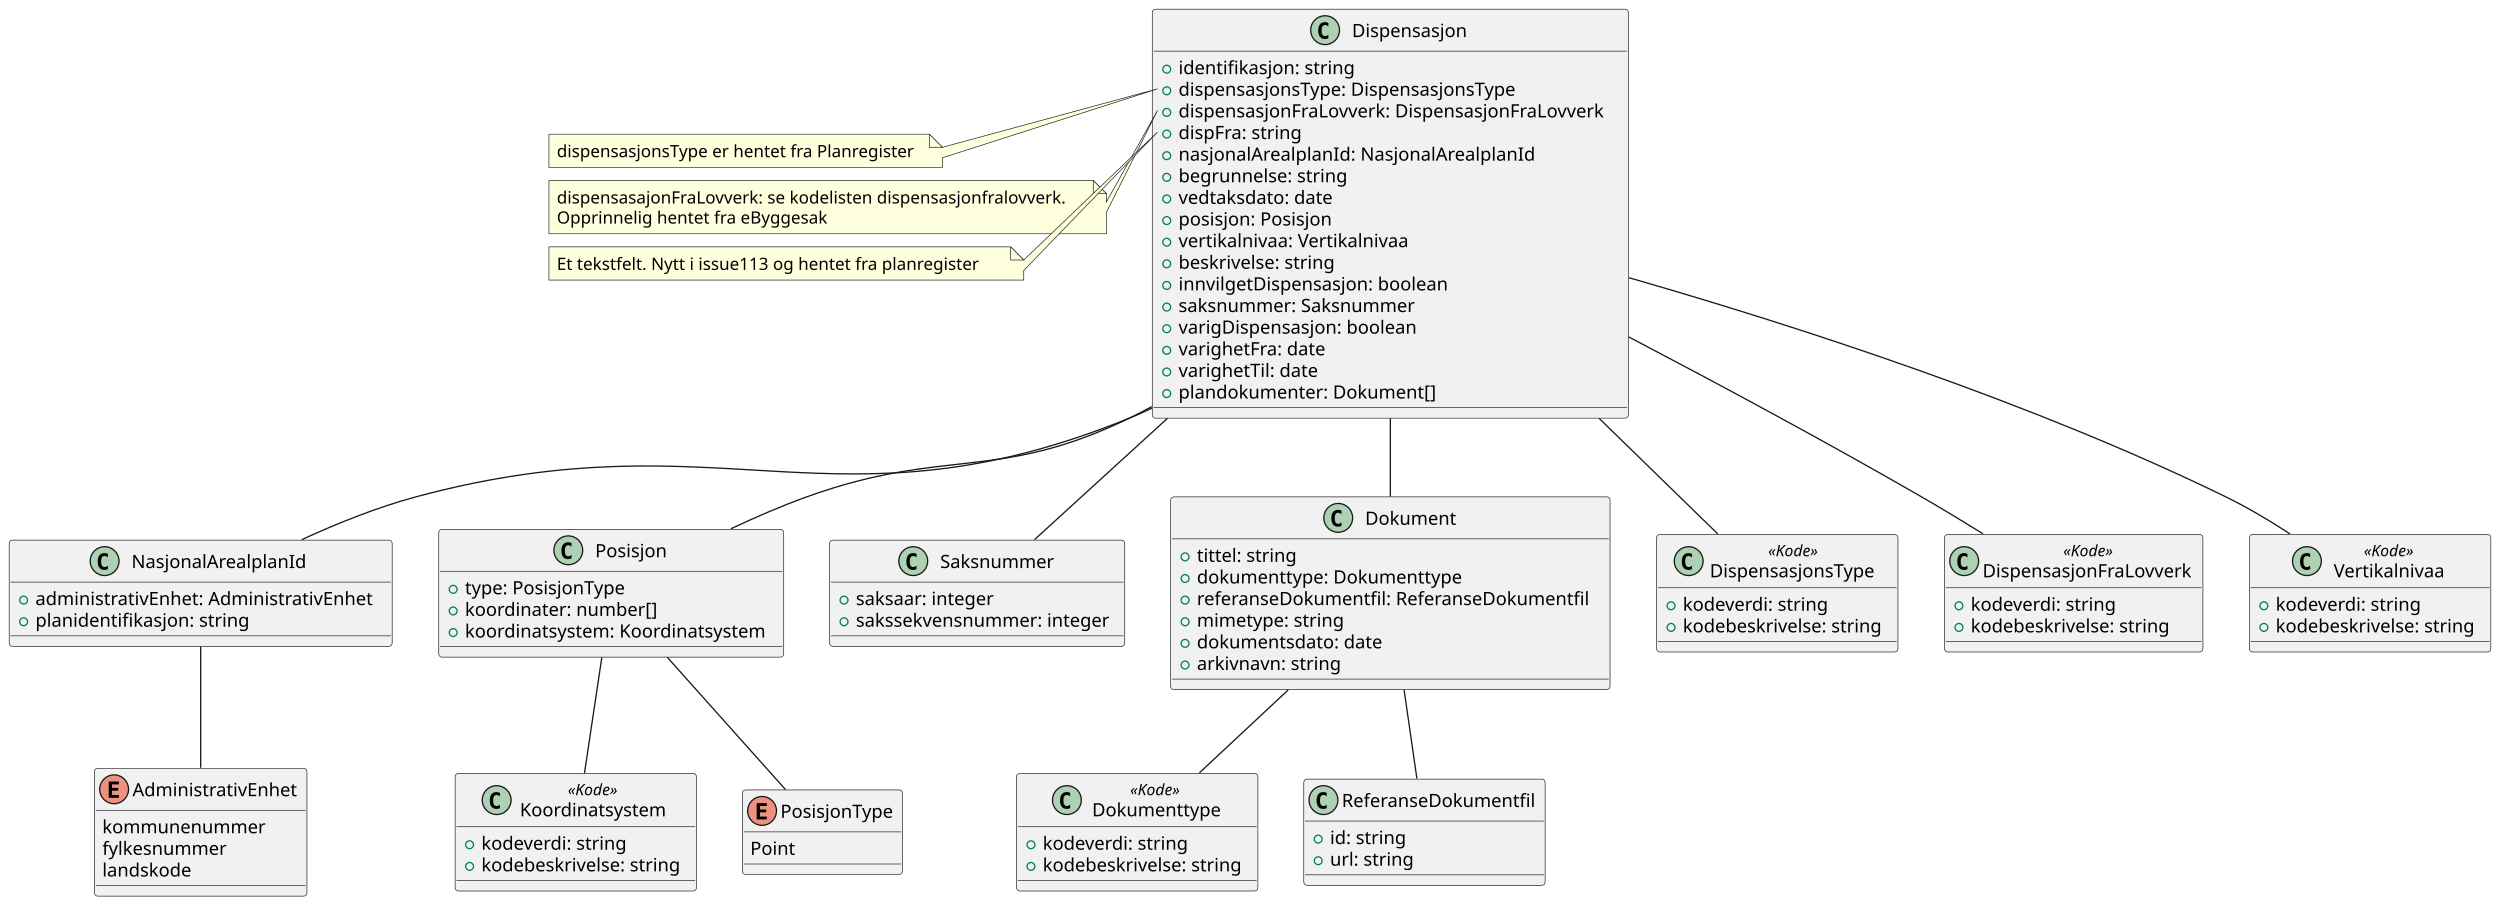
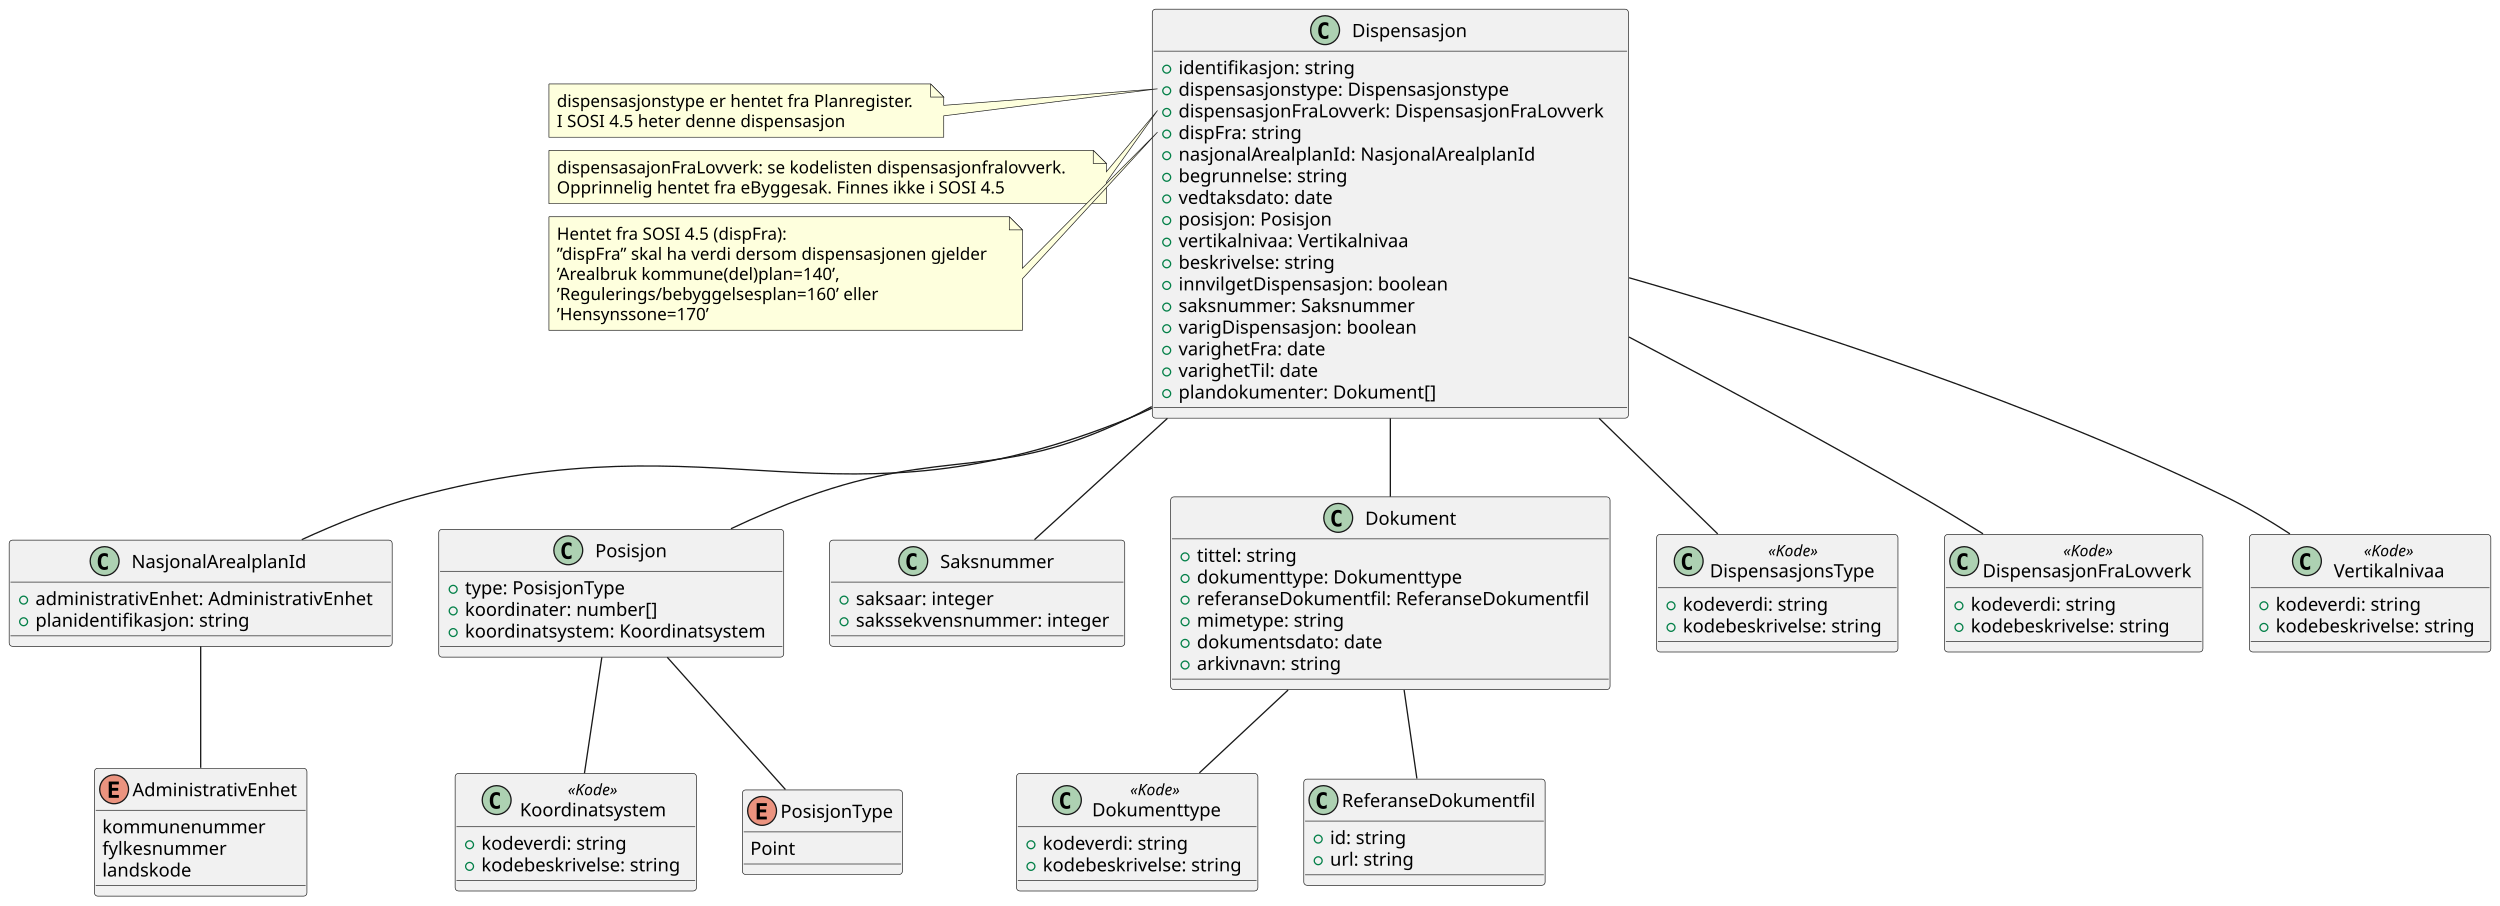
<svg xmlns="http://www.w3.org/2000/svg" contentStyleType="text/css" height="690px" preserveAspectRatio="none" style="width:1906px;height:690px;background:#FFFFFF;" version="1.1" viewBox="0 0 1906 690" width="1906px" zoomAndPan="magnify">
  <defs />
  <g>
    <g id="elem_NasjonalArealplanId">
      <rect codeLine="1" fill="#F1F1F1" height="80.977" id="NasjonalArealplanId" rx="2.5" ry="2.5" style="stroke:#181818;stroke-width:0.5;" width="292" x="7" y="411.79" />
      <ellipse cx="79.75" cy="427.79" fill="#ADD1B2" rx="11" ry="11" style="stroke:#181818;stroke-width:1.0;" />
      <path d="M82.223,433.933 Q81.642,434.232 81.003,434.381 Q80.364,434.531 79.658,434.531 Q77.151,434.531 75.832,432.879 Q74.512,431.227 74.512,428.106 Q74.512,424.976 75.832,423.325 Q77.151,421.673 79.658,421.673 Q80.364,421.673 81.011,421.822 Q81.659,421.972 82.223,422.271 L82.223,424.993 Q81.592,424.412 80.999,424.142 Q80.405,423.873 79.774,423.873 Q78.43,423.873 77.745,424.939 Q77.06,426.006 77.06,428.106 Q77.06,430.198 77.745,431.264 Q78.43,432.331 79.774,432.331 Q80.405,432.331 80.999,432.061 Q81.592,431.791 82.223,431.21 Z " fill="#000000" />
      <text fill="#000000" font-family="sans-serif" font-size="14" lengthAdjust="spacing" textLength="138" x="100.25" y="433.081">NasjonalArealplanId</text>
      <line style="stroke:#181818;stroke-width:0.5;" x1="8" x2="298" y1="443.79" y2="443.79" />
      <ellipse cx="18" cy="457.534" fill="none" rx="3" ry="3" style="stroke:#038048;stroke-width:1.0;" />
      <text fill="#000000" font-family="sans-serif" font-size="14" lengthAdjust="spacing" textLength="266" x="27" y="461.325">administrativEnhet: AdministrativEnhet</text>
      <ellipse cx="18" cy="474.022" fill="none" rx="3" ry="3" style="stroke:#038048;stroke-width:1.0;" />
      <text fill="#000000" font-family="sans-serif" font-size="14" lengthAdjust="spacing" textLength="171" x="27" y="477.813">planidentifikasjon: string</text>
      <line style="stroke:#181818;stroke-width:0.5;" x1="8" x2="298" y1="484.767" y2="484.767" />
    </g>
    <g id="elem_AdministrativEnhet">
      <rect codeLine="8" fill="#F1F1F1" height="97.465" id="AdministrativEnhet" rx="2.5" ry="2.5" style="stroke:#181818;stroke-width:0.5;" width="162" x="72" y="585.75" />
      <ellipse cx="87" cy="601.75" fill="#EB937F" rx="11" ry="11" style="stroke:#181818;stroke-width:1.0;" />
      <path d="M90.614,608.25 L82.894,608.25 L82.894,595.857 L90.614,595.857 L90.614,598.015 L85.343,598.015 L85.343,600.688 L90.116,600.688 L90.116,602.846 L85.343,602.846 L85.343,606.092 L90.614,606.092 Z " fill="#000000" />
      <text fill="#000000" font-family="sans-serif" font-size="14" lengthAdjust="spacing" textLength="130" x="101" y="607.041">AdministrativEnhet</text>
      <line style="stroke:#181818;stroke-width:0.5;" x1="73" x2="233" y1="617.75" y2="617.75" />
      <text fill="#000000" font-family="sans-serif" font-size="14" lengthAdjust="spacing" textLength="127" x="78" y="635.285">kommunenummer</text>
      <text fill="#000000" font-family="sans-serif" font-size="14" lengthAdjust="spacing" textLength="97" x="78" y="651.773">fylkesnummer</text>
      <text fill="#000000" font-family="sans-serif" font-size="14" lengthAdjust="spacing" textLength="71" x="78" y="668.262">landskode</text>
      <line style="stroke:#181818;stroke-width:0.5;" x1="73" x2="233" y1="675.215" y2="675.215" />
    </g>
    <g id="elem_Posisjon">
      <rect codeLine="1" fill="#F1F1F1" height="97.465" id="Posisjon" rx="2.5" ry="2.5" style="stroke:#181818;stroke-width:0.5;" width="263" x="334.5" y="403.55" />
      <ellipse cx="433.25" cy="419.55" fill="#ADD1B2" rx="11" ry="11" style="stroke:#181818;stroke-width:1.0;" />
      <path d="M435.723,425.693 Q435.142,425.992 434.503,426.141 Q433.864,426.291 433.158,426.291 Q430.651,426.291 429.332,424.639 Q428.012,422.987 428.012,419.866 Q428.012,416.736 429.332,415.085 Q430.651,413.433 433.158,413.433 Q433.864,413.433 434.511,413.582 Q435.159,413.732 435.723,414.031 L435.723,416.753 Q435.092,416.172 434.499,415.902 Q433.905,415.632 433.274,415.632 Q431.93,415.632 431.245,416.699 Q430.56,417.766 430.56,419.866 Q430.56,421.958 431.245,423.024 Q431.93,424.091 433.274,424.091 Q433.905,424.091 434.499,423.821 Q435.092,423.551 435.723,422.97 Z " fill="#000000" />
      <text fill="#000000" font-family="sans-serif" font-size="14" lengthAdjust="spacing" textLength="57" x="453.75" y="424.841">Posisjon</text>
      <line style="stroke:#181818;stroke-width:0.5;" x1="335.5" x2="596.5" y1="435.55" y2="435.55" />
      <ellipse cx="345.5" cy="449.294" fill="none" rx="3" ry="3" style="stroke:#038048;stroke-width:1.0;" />
      <text fill="#000000" font-family="sans-serif" font-size="14" lengthAdjust="spacing" textLength="127" x="354.5" y="453.085">type: PosisjonType</text>
      <ellipse cx="345.5" cy="465.782" fill="none" rx="3" ry="3" style="stroke:#038048;stroke-width:1.0;" />
      <text fill="#000000" font-family="sans-serif" font-size="14" lengthAdjust="spacing" textLength="153" x="354.5" y="469.573">koordinater: number[]</text>
      <ellipse cx="345.5" cy="482.271" fill="none" rx="3" ry="3" style="stroke:#038048;stroke-width:1.0;" />
      <text fill="#000000" font-family="sans-serif" font-size="14" lengthAdjust="spacing" textLength="237" x="354.5" y="486.062">koordinatsystem: Koordinatsystem</text>
      <line style="stroke:#181818;stroke-width:0.5;" x1="335.5" x2="596.5" y1="493.015" y2="493.015" />
    </g>
    <g id="elem_Koordinatsystem">
      <rect codeLine="10" fill="#F1F1F1" height="89.598" id="Koordinatsystem" rx="2.5" ry="2.5" style="stroke:#181818;stroke-width:0.5;" width="184" x="347" y="589.68" />
      <ellipse cx="378.65" cy="609.99" fill="#ADD1B2" rx="11" ry="11" style="stroke:#181818;stroke-width:1.0;" />
      <path d="M381.123,616.134 Q380.542,616.432 379.903,616.582 Q379.264,616.731 378.558,616.731 Q376.051,616.731 374.731,615.079 Q373.412,613.428 373.412,610.307 Q373.412,607.177 374.731,605.525 Q376.051,603.873 378.558,603.873 Q379.264,603.873 379.911,604.023 Q380.559,604.172 381.123,604.471 L381.123,607.194 Q380.492,606.613 379.899,606.343 Q379.305,606.073 378.674,606.073 Q377.33,606.073 376.645,607.14 Q375.96,608.206 375.96,610.307 Q375.96,612.398 376.645,613.465 Q377.33,614.532 378.674,614.532 Q379.305,614.532 379.899,614.262 Q380.492,613.992 381.123,613.411 Z " fill="#000000" />
      <text fill="#000000" font-family="sans-serif" font-size="12" font-style="italic" lengthAdjust="spacing" textLength="42" x="432.85" y="606.282">«Kode»</text>
      <text fill="#000000" font-family="sans-serif" font-size="14" lengthAdjust="spacing" textLength="115" x="396.35" y="622.348">Koordinatsystem</text>
      <line style="stroke:#181818;stroke-width:0.5;" x1="348" x2="530" y1="630.301" y2="630.301" />
      <ellipse cx="358" cy="644.045" fill="none" rx="3" ry="3" style="stroke:#038048;stroke-width:1.0;" />
      <text fill="#000000" font-family="sans-serif" font-size="14" lengthAdjust="spacing" textLength="116" x="367" y="647.836">kodeverdi: string</text>
      <ellipse cx="358" cy="660.534" fill="none" rx="3" ry="3" style="stroke:#038048;stroke-width:1.0;" />
      <text fill="#000000" font-family="sans-serif" font-size="14" lengthAdjust="spacing" textLength="158" x="367" y="664.324">kodebeskrivelse: string</text>
      <line style="stroke:#181818;stroke-width:0.5;" x1="348" x2="530" y1="671.278" y2="671.278" />
    </g>
    <g id="elem_PosisjonType">
      <rect codeLine="15" fill="#F1F1F1" height="64.488" id="PosisjonType" rx="2.5" ry="2.5" style="stroke:#181818;stroke-width:0.5;" width="122" x="566" y="602.23" />
      <ellipse cx="581" cy="618.23" fill="#EB937F" rx="11" ry="11" style="stroke:#181818;stroke-width:1.0;" />
      <path d="M584.614,624.73 L576.894,624.73 L576.894,612.337 L584.614,612.337 L584.614,614.495 L579.343,614.495 L579.343,617.168 L584.116,617.168 L584.116,619.326 L579.343,619.326 L579.343,622.572 L584.614,622.572 Z " fill="#000000" />
      <text fill="#000000" font-family="sans-serif" font-size="14" lengthAdjust="spacing" textLength="90" x="595" y="623.521">PosisjonType</text>
      <line style="stroke:#181818;stroke-width:0.5;" x1="567" x2="687" y1="634.23" y2="634.23" />
      <text fill="#000000" font-family="sans-serif" font-size="14" lengthAdjust="spacing" textLength="35" x="572" y="651.765">Point</text>
      <line style="stroke:#181818;stroke-width:0.5;" x1="567" x2="687" y1="658.718" y2="658.718" />
    </g>
    <g id="elem_Saksnummer">
      <rect codeLine="2" fill="#F1F1F1" height="80.977" id="Saksnummer" rx="2.5" ry="2.5" style="stroke:#181818;stroke-width:0.5;" width="225" x="632.5" y="411.79" />
      <ellipse cx="696.25" cy="427.79" fill="#ADD1B2" rx="11" ry="11" style="stroke:#181818;stroke-width:1.0;" />
      <path d="M698.723,433.933 Q698.142,434.232 697.503,434.381 Q696.864,434.531 696.158,434.531 Q693.651,434.531 692.332,432.879 Q691.012,431.227 691.012,428.106 Q691.012,424.976 692.332,423.325 Q693.651,421.673 696.158,421.673 Q696.864,421.673 697.511,421.822 Q698.159,421.972 698.723,422.271 L698.723,424.993 Q698.092,424.412 697.499,424.142 Q696.905,423.873 696.274,423.873 Q694.93,423.873 694.245,424.939 Q693.56,426.006 693.56,428.106 Q693.56,430.198 694.245,431.264 Q694.93,432.331 696.274,432.331 Q696.905,432.331 697.499,432.061 Q698.092,431.791 698.723,431.21 Z " fill="#000000" />
      <text fill="#000000" font-family="sans-serif" font-size="14" lengthAdjust="spacing" textLength="89" x="716.75" y="433.081">Saksnummer</text>
      <line style="stroke:#181818;stroke-width:0.5;" x1="633.5" x2="856.5" y1="443.79" y2="443.79" />
      <ellipse cx="643.5" cy="457.534" fill="none" rx="3" ry="3" style="stroke:#038048;stroke-width:1.0;" />
      <text fill="#000000" font-family="sans-serif" font-size="14" lengthAdjust="spacing" textLength="109" x="652.5" y="461.325">saksaar: integer</text>
      <ellipse cx="643.5" cy="474.022" fill="none" rx="3" ry="3" style="stroke:#038048;stroke-width:1.0;" />
      <text fill="#000000" font-family="sans-serif" font-size="14" lengthAdjust="spacing" textLength="199" x="652.5" y="477.813">sakssekvensnummer: integer</text>
      <line style="stroke:#181818;stroke-width:0.5;" x1="633.5" x2="856.5" y1="484.767" y2="484.767" />
    </g>
    <g id="elem_Dokument">
      <rect codeLine="1" fill="#F1F1F1" height="146.93" id="Dokument" rx="2.5" ry="2.5" style="stroke:#181818;stroke-width:0.5;" width="335" x="892.5" y="378.82" />
      <ellipse cx="1020.25" cy="394.82" fill="#ADD1B2" rx="11" ry="11" style="stroke:#181818;stroke-width:1.0;" />
      <path d="M1022.723,400.963 Q1022.142,401.262 1021.503,401.411 Q1020.864,401.561 1020.158,401.561 Q1017.651,401.561 1016.332,399.909 Q1015.012,398.257 1015.012,395.136 Q1015.012,392.007 1016.332,390.355 Q1017.651,388.703 1020.158,388.703 Q1020.864,388.703 1021.511,388.852 Q1022.159,389.002 1022.723,389.3 L1022.723,392.023 Q1022.092,391.442 1021.499,391.172 Q1020.905,390.902 1020.274,390.902 Q1018.93,390.902 1018.245,391.969 Q1017.56,393.036 1017.56,395.136 Q1017.56,397.228 1018.245,398.294 Q1018.93,399.361 1020.274,399.361 Q1020.905,399.361 1021.499,399.091 Q1022.092,398.822 1022.723,398.24 Z " fill="#000000" />
      <text fill="#000000" font-family="sans-serif" font-size="14" lengthAdjust="spacing" textLength="71" x="1040.75" y="400.111">Dokument</text>
      <line style="stroke:#181818;stroke-width:0.5;" x1="893.5" x2="1226.5" y1="410.82" y2="410.82" />
      <ellipse cx="903.5" cy="424.564" fill="none" rx="3" ry="3" style="stroke:#038048;stroke-width:1.0;" />
      <text fill="#000000" font-family="sans-serif" font-size="14" lengthAdjust="spacing" textLength="79" x="912.5" y="428.355">tittel: string</text>
      <ellipse cx="903.5" cy="441.052" fill="none" rx="3" ry="3" style="stroke:#038048;stroke-width:1.0;" />
      <text fill="#000000" font-family="sans-serif" font-size="14" lengthAdjust="spacing" textLength="207" x="912.5" y="444.843">dokumenttype: Dokumenttype</text>
      <ellipse cx="903.5" cy="457.541" fill="none" rx="3" ry="3" style="stroke:#038048;stroke-width:1.0;" />
      <text fill="#000000" font-family="sans-serif" font-size="14" lengthAdjust="spacing" textLength="309" x="912.5" y="461.332">referanseDokumentfil: ReferanseDokumentfil</text>
      <ellipse cx="903.5" cy="474.029" fill="none" rx="3" ry="3" style="stroke:#038048;stroke-width:1.0;" />
      <text fill="#000000" font-family="sans-serif" font-size="14" lengthAdjust="spacing" textLength="115" x="912.5" y="477.82">mimetype: string</text>
      <ellipse cx="903.5" cy="490.517" fill="none" rx="3" ry="3" style="stroke:#038048;stroke-width:1.0;" />
      <text fill="#000000" font-family="sans-serif" font-size="14" lengthAdjust="spacing" textLength="146" x="912.5" y="494.308">dokumentsdato: date</text>
      <ellipse cx="903.5" cy="507.005" fill="none" rx="3" ry="3" style="stroke:#038048;stroke-width:1.0;" />
      <text fill="#000000" font-family="sans-serif" font-size="14" lengthAdjust="spacing" textLength="114" x="912.5" y="510.797">arkivnavn: string</text>
      <line style="stroke:#181818;stroke-width:0.5;" x1="893.5" x2="1226.5" y1="517.75" y2="517.75" />
    </g>
    <g id="elem_Dokumenttype">
      <rect codeLine="13" fill="#F1F1F1" height="89.598" id="Dokumenttype" rx="2.5" ry="2.5" style="stroke:#181818;stroke-width:0.5;" width="184" x="775" y="589.68" />
      <ellipse cx="813.4" cy="609.99" fill="#ADD1B2" rx="11" ry="11" style="stroke:#181818;stroke-width:1.0;" />
      <path d="M815.873,616.134 Q815.292,616.432 814.653,616.582 Q814.014,616.731 813.308,616.731 Q810.801,616.731 809.481,615.079 Q808.162,613.428 808.162,610.307 Q808.162,607.177 809.481,605.525 Q810.801,603.873 813.308,603.873 Q814.014,603.873 814.661,604.023 Q815.309,604.172 815.873,604.471 L815.873,607.194 Q815.242,606.613 814.649,606.343 Q814.055,606.073 813.424,606.073 Q812.08,606.073 811.395,607.14 Q810.71,608.206 810.71,610.307 Q810.71,612.398 811.395,613.465 Q812.08,614.532 813.424,614.532 Q814.055,614.532 814.649,614.262 Q815.242,613.992 815.873,613.411 Z " fill="#000000" />
      <text fill="#000000" font-family="sans-serif" font-size="12" font-style="italic" lengthAdjust="spacing" textLength="42" x="861.6" y="606.282">«Kode»</text>
      <text fill="#000000" font-family="sans-serif" font-size="14" lengthAdjust="spacing" textLength="100" x="832.6" y="622.348">Dokumenttype</text>
      <line style="stroke:#181818;stroke-width:0.5;" x1="776" x2="958" y1="630.301" y2="630.301" />
      <ellipse cx="786" cy="644.045" fill="none" rx="3" ry="3" style="stroke:#038048;stroke-width:1.0;" />
      <text fill="#000000" font-family="sans-serif" font-size="14" lengthAdjust="spacing" textLength="116" x="795" y="647.836">kodeverdi: string</text>
      <ellipse cx="786" cy="660.534" fill="none" rx="3" ry="3" style="stroke:#038048;stroke-width:1.0;" />
      <text fill="#000000" font-family="sans-serif" font-size="14" lengthAdjust="spacing" textLength="158" x="795" y="664.324">kodebeskrivelse: string</text>
      <line style="stroke:#181818;stroke-width:0.5;" x1="776" x2="958" y1="671.278" y2="671.278" />
    </g>
    <g id="elem_ReferanseDokumentfil">
      <rect codeLine="18" fill="#F1F1F1" height="80.977" id="ReferanseDokumentfil" rx="2.5" ry="2.5" style="stroke:#181818;stroke-width:0.5;" width="184" x="994" y="593.99" />
      <ellipse cx="1009" cy="609.99" fill="#ADD1B2" rx="11" ry="11" style="stroke:#181818;stroke-width:1.0;" />
      <path d="M1011.473,616.133 Q1010.892,616.432 1010.253,616.581 Q1009.614,616.731 1008.908,616.731 Q1006.401,616.731 1005.082,615.079 Q1003.762,613.427 1003.762,610.306 Q1003.762,607.177 1005.082,605.525 Q1006.401,603.873 1008.908,603.873 Q1009.614,603.873 1010.261,604.022 Q1010.909,604.172 1011.473,604.471 L1011.473,607.193 Q1010.842,606.612 1010.249,606.342 Q1009.655,606.072 1009.024,606.072 Q1007.68,606.072 1006.995,607.139 Q1006.31,608.206 1006.31,610.306 Q1006.31,612.398 1006.995,613.464 Q1007.68,614.531 1009.024,614.531 Q1009.655,614.531 1010.249,614.261 Q1010.842,613.991 1011.473,613.41 Z " fill="#000000" />
      <text fill="#000000" font-family="sans-serif" font-size="14" lengthAdjust="spacing" textLength="152" x="1023" y="615.281">ReferanseDokumentfil</text>
      <line style="stroke:#181818;stroke-width:0.5;" x1="995" x2="1177" y1="625.99" y2="625.99" />
      <ellipse cx="1005" cy="639.734" fill="none" rx="3" ry="3" style="stroke:#038048;stroke-width:1.0;" />
      <text fill="#000000" font-family="sans-serif" font-size="14" lengthAdjust="spacing" textLength="61" x="1014" y="643.525">id: string</text>
      <ellipse cx="1005" cy="656.222" fill="none" rx="3" ry="3" style="stroke:#038048;stroke-width:1.0;" />
      <text fill="#000000" font-family="sans-serif" font-size="14" lengthAdjust="spacing" textLength="67" x="1014" y="660.013">url: string</text>
      <line style="stroke:#181818;stroke-width:0.5;" x1="995" x2="1177" y1="666.967" y2="666.967" />
    </g>
    <g id="elem_Dispensasjon">
      <rect codeLine="6" fill="#F1F1F1" height="311.812" id="Dispensasjon" rx="2.5" ry="2.5" style="stroke:#181818;stroke-width:0.5;" width="363" x="878.5" y="7" />
      <ellipse cx="1010.25" cy="23" fill="#ADD1B2" rx="11" ry="11" style="stroke:#181818;stroke-width:1.0;" />
      <path d="M1012.723,29.143 Q1012.142,29.442 1011.503,29.591 Q1010.864,29.741 1010.158,29.741 Q1007.651,29.741 1006.332,28.089 Q1005.012,26.437 1005.012,23.316 Q1005.012,20.186 1006.332,18.535 Q1007.651,16.883 1010.158,16.883 Q1010.864,16.883 1011.511,17.032 Q1012.159,17.182 1012.723,17.48 L1012.723,20.203 Q1012.092,19.622 1011.499,19.352 Q1010.905,19.082 1010.274,19.082 Q1008.93,19.082 1008.245,20.149 Q1007.56,21.216 1007.56,23.316 Q1007.56,25.408 1008.245,26.474 Q1008.93,27.541 1010.274,27.541 Q1010.905,27.541 1011.499,27.271 Q1012.092,27.002 1012.723,26.42 Z " fill="#000000" />
      <text fill="#000000" font-family="sans-serif" font-size="14" lengthAdjust="spacing" textLength="91" x="1030.75" y="28.291">Dispensasjon</text>
      <line style="stroke:#181818;stroke-width:0.5;" x1="879.5" x2="1240.5" y1="39" y2="39" />
      <ellipse cx="889.5" cy="52.744" fill="none" rx="3" ry="3" style="stroke:#038048;stroke-width:1.0;" />
      <text fill="#000000" font-family="sans-serif" font-size="14" lengthAdjust="spacing" textLength="141" x="898.5" y="56.535">identifikasjon: string</text>
      <ellipse cx="889.5" cy="69.232" fill="none" rx="3" ry="3" style="stroke:#038048;stroke-width:1.0;" />
-       <text fill="#000000" font-family="sans-serif" font-size="14" lengthAdjust="spacing" textLength="269" x="898.5" y="73.023">dispensasjonsType: DispensasjonsType</text>
+       <text fill="#000000" font-family="sans-serif" font-size="14" lengthAdjust="spacing" textLength="261" x="898.5" y="73.023">dispensasjonstype: Dispensasjonstype</text>
      <ellipse cx="889.5" cy="85.721" fill="none" rx="3" ry="3" style="stroke:#038048;stroke-width:1.0;" />
      <text fill="#000000" font-family="sans-serif" font-size="14" lengthAdjust="spacing" textLength="337" x="898.5" y="89.512">dispensasjonFraLovverk: DispensasjonFraLovverk</text>
      <ellipse cx="889.5" cy="102.209" fill="none" rx="3" ry="3" style="stroke:#038048;stroke-width:1.0;" />
      <text fill="#000000" font-family="sans-serif" font-size="14" lengthAdjust="spacing" textLength="99" x="898.5" y="106">dispFra: string</text>
      <ellipse cx="889.5" cy="118.697" fill="none" rx="3" ry="3" style="stroke:#038048;stroke-width:1.0;" />
      <text fill="#000000" font-family="sans-serif" font-size="14" lengthAdjust="spacing" textLength="283" x="898.5" y="122.488">nasjonalArealplanId: NasjonalArealplanId</text>
      <ellipse cx="889.5" cy="135.185" fill="none" rx="3" ry="3" style="stroke:#038048;stroke-width:1.0;" />
      <text fill="#000000" font-family="sans-serif" font-size="14" lengthAdjust="spacing" textLength="134" x="898.5" y="138.977">begrunnelse: string</text>
      <ellipse cx="889.5" cy="151.674" fill="none" rx="3" ry="3" style="stroke:#038048;stroke-width:1.0;" />
      <text fill="#000000" font-family="sans-serif" font-size="14" lengthAdjust="spacing" textLength="125" x="898.5" y="155.465">vedtaksdato:  date</text>
      <ellipse cx="889.5" cy="168.162" fill="none" rx="3" ry="3" style="stroke:#038048;stroke-width:1.0;" />
      <text fill="#000000" font-family="sans-serif" font-size="14" lengthAdjust="spacing" textLength="123" x="898.5" y="171.953">posisjon: Posisjon</text>
      <ellipse cx="889.5" cy="184.65" fill="none" rx="3" ry="3" style="stroke:#038048;stroke-width:1.0;" />
      <text fill="#000000" font-family="sans-serif" font-size="14" lengthAdjust="spacing" textLength="182" x="898.5" y="188.441">vertikalnivaa: Vertikalnivaa</text>
      <ellipse cx="889.5" cy="201.139" fill="none" rx="3" ry="3" style="stroke:#038048;stroke-width:1.0;" />
      <text fill="#000000" font-family="sans-serif" font-size="14" lengthAdjust="spacing" textLength="124" x="898.5" y="204.93">beskrivelse: string</text>
      <ellipse cx="889.5" cy="217.627" fill="none" rx="3" ry="3" style="stroke:#038048;stroke-width:1.0;" />
      <text fill="#000000" font-family="sans-serif" font-size="14" lengthAdjust="spacing" textLength="214" x="898.5" y="221.418">innvilgetDispensasjon: boolean</text>
      <ellipse cx="889.5" cy="234.115" fill="none" rx="3" ry="3" style="stroke:#038048;stroke-width:1.0;" />
      <text fill="#000000" font-family="sans-serif" font-size="14" lengthAdjust="spacing" textLength="185" x="898.5" y="237.906">saksnummer: Saksnummer</text>
      <ellipse cx="889.5" cy="250.603" fill="none" rx="3" ry="3" style="stroke:#038048;stroke-width:1.0;" />
      <text fill="#000000" font-family="sans-serif" font-size="14" lengthAdjust="spacing" textLength="189" x="898.5" y="254.394">varigDispensasjon: boolean</text>
      <ellipse cx="889.5" cy="267.092" fill="none" rx="3" ry="3" style="stroke:#038048;stroke-width:1.0;" />
      <text fill="#000000" font-family="sans-serif" font-size="14" lengthAdjust="spacing" textLength="116" x="898.5" y="270.883">varighetFra: date</text>
      <ellipse cx="889.5" cy="283.58" fill="none" rx="3" ry="3" style="stroke:#038048;stroke-width:1.0;" />
      <text fill="#000000" font-family="sans-serif" font-size="14" lengthAdjust="spacing" textLength="111" x="898.5" y="287.371">varighetTil: date</text>
      <ellipse cx="889.5" cy="300.068" fill="none" rx="3" ry="3" style="stroke:#038048;stroke-width:1.0;" />
      <text fill="#000000" font-family="sans-serif" font-size="14" lengthAdjust="spacing" textLength="203" x="898.5" y="303.859">plandokumenter: Dokument[]</text>
      <line style="stroke:#181818;stroke-width:0.5;" x1="879.5" x2="1240.5" y1="310.812" y2="310.812" />
    </g>
-     <path d="M418.5,102.29 L418.5,127.6 A0,0 0 0 0 418.5,127.6 L718.5,127.6 A0,0 0 0 0 718.5,127.6 L718.5,120.29 L882.5,67.732 L718.5,112.29 L718.5,112.29 L708.5,102.29 L418.5,102.29 A0,0 0 0 0 418.5,102.29 " fill="#FEFFDD" style="stroke:#181818;stroke-width:0.5;" />
-     <path d="M708.5,102.29 L708.5,112.29 L718.5,112.29 L708.5,102.29 " fill="#FEFFDD" style="stroke:#181818;stroke-width:0.5;" />
-     <text fill="#000000" font-family="sans-serif" font-size="13" lengthAdjust="spacing" textLength="279" x="424.5" y="119.858">dispensasjonsType er hentet fra Planregister</text>
-     <path d="M418.5,137.601 L418.5,178.222 A0,0 0 0 0 418.5,178.222 L843.5,178.222 A0,0 0 0 0 843.5,178.222 L843.5,161.911 L882.5,84.221 L843.5,153.911 L843.5,147.601 L833.5,137.601 L418.5,137.601 A0,0 0 0 0 418.5,137.601 " fill="#FEFFDD" style="stroke:#181818;stroke-width:0.5;" />
-     <path d="M833.5,137.601 L833.5,147.601 L843.5,147.601 L833.5,137.601 " fill="#FEFFDD" style="stroke:#181818;stroke-width:0.5;" />
-     <text fill="#000000" font-family="sans-serif" font-size="13" lengthAdjust="spacing" textLength="404" x="424.5" y="155.169">dispensasajonFraLovverk: se kodelisten dispensasjonfralovverk.</text>
-     <text fill="#000000" font-family="sans-serif" font-size="13" lengthAdjust="spacing" textLength="209" x="424.5" y="170.48">Opprinnelig hentet fra eByggesak</text>
-     <path d="M418.5,188.222 L418.5,213.532 A0,0 0 0 0 418.5,213.532 L780.5,213.532 A0,0 0 0 0 780.5,213.532 L780.5,206.222 L882.5,100.709 L780.5,198.222 L780.5,198.222 L770.5,188.222 L418.5,188.222 A0,0 0 0 0 418.5,188.222 " fill="#FEFFDD" style="stroke:#181818;stroke-width:0.5;" />
-     <path d="M770.5,188.222 L770.5,198.222 L780.5,198.222 L770.5,188.222 " fill="#FEFFDD" style="stroke:#181818;stroke-width:0.5;" />
-     <text fill="#000000" font-family="sans-serif" font-size="13" lengthAdjust="spacing" textLength="337" x="424.5" y="205.79">Et tekstfelt. Nytt i issue113 og hentet fra planregister</text>
+     <path d="M418.5,64.01 L418.5,104.631 A0,0 0 0 0 418.5,104.631 L719.5,104.631 A0,0 0 0 0 719.5,104.631 L719.5,88.32 L882.5,67.732 L719.5,80.32 L719.5,74.01 L709.5,64.01 L418.5,64.01 A0,0 0 0 0 418.5,64.01 " fill="#FEFFDD" style="stroke:#181818;stroke-width:0.5;" />
+     <path d="M709.5,64.01 L709.5,74.01 L719.5,74.01 L709.5,64.01 " fill="#FEFFDD" style="stroke:#181818;stroke-width:0.5;" />
+     <text fill="#000000" font-family="sans-serif" font-size="13" lengthAdjust="spacing" textLength="280" x="424.5" y="81.578">dispensasjonstype er hentet fra Planregister.</text>
+     <text fill="#000000" font-family="sans-serif" font-size="13" lengthAdjust="spacing" textLength="225" x="424.5" y="96.889">I SOSI 4.5 heter denne dispensasjon</text>
+     <path d="M418.5,114.631 L418.5,155.252 A0,0 0 0 0 418.5,155.252 L843.5,155.252 A0,0 0 0 0 843.5,155.252 L843.5,138.942 L882.5,84.221 L843.5,130.942 L843.5,124.631 L833.5,114.631 L418.5,114.631 A0,0 0 0 0 418.5,114.631 " fill="#FEFFDD" style="stroke:#181818;stroke-width:0.5;" />
+     <path d="M833.5,114.631 L833.5,124.631 L843.5,124.631 L833.5,114.631 " fill="#FEFFDD" style="stroke:#181818;stroke-width:0.5;" />
+     <text fill="#000000" font-family="sans-serif" font-size="13" lengthAdjust="spacing" textLength="404" x="424.5" y="132.2">dispensasajonFraLovverk: se kodelisten dispensasjonfralovverk.</text>
+     <text fill="#000000" font-family="sans-serif" font-size="13" lengthAdjust="spacing" textLength="353" x="424.5" y="147.51">Opprinnelig hentet fra eByggesak. Finnes ikke i SOSI 4.5</text>
+     <path d="M418.5,165.252 L418.5,251.805 A0,0 0 0 0 418.5,251.805 L779.5,251.805 A0,0 0 0 0 779.5,251.805 L779.5,212.529 L882.5,100.709 L779.5,204.529 L779.5,175.252 L769.5,165.252 L418.5,165.252 A0,0 0 0 0 418.5,165.252 " fill="#FEFFDD" style="stroke:#181818;stroke-width:0.5;" />
+     <path d="M769.5,165.252 L769.5,175.252 L779.5,175.252 L769.5,165.252 " fill="#FEFFDD" style="stroke:#181818;stroke-width:0.5;" />
+     <text fill="#000000" font-family="sans-serif" font-size="13" lengthAdjust="spacing" textLength="181" x="424.5" y="182.821">Hentet fra SOSI 4.5 (dispFra):</text>
+     <text fill="#000000" font-family="sans-serif" font-size="13" lengthAdjust="spacing" textLength="340" x="424.5" y="198.131">”dispFra” skal ha verdi dersom dispensasjonen gjelder</text>
+     <text fill="#000000" font-family="sans-serif" font-size="13" lengthAdjust="spacing" textLength="228" x="424.5" y="213.442">’Arealbruk kommune(del)plan=140’,</text>
+     <text fill="#000000" font-family="sans-serif" font-size="13" lengthAdjust="spacing" textLength="259" x="424.5" y="228.752">’Regulerings/bebyggelsesplan=160’ eller</text>
+     <text fill="#000000" font-family="sans-serif" font-size="13" lengthAdjust="spacing" textLength="126" x="424.5" y="244.063">’Hensynssone=170’</text>
    <g id="elem_DispensasjonsType">
-       <rect codeLine="46" fill="#F1F1F1" height="89.598" id="DispensasjonsType" rx="2.5" ry="2.5" style="stroke:#181818;stroke-width:0.5;" width="184" x="1263" y="407.48" />
+       <rect codeLine="51" fill="#F1F1F1" height="89.598" id="DispensasjonsType" rx="2.5" ry="2.5" style="stroke:#181818;stroke-width:0.5;" width="184" x="1263" y="407.48" />
      <ellipse cx="1287.45" cy="427.791" fill="#ADD1B2" rx="11" ry="11" style="stroke:#181818;stroke-width:1.0;" />
      <path d="M1289.923,433.934 Q1289.342,434.232 1288.703,434.382 Q1288.064,434.531 1287.358,434.531 Q1284.851,434.531 1283.532,432.879 Q1282.212,431.228 1282.212,428.106 Q1282.212,424.977 1283.532,423.325 Q1284.851,421.673 1287.358,421.673 Q1288.064,421.673 1288.711,421.823 Q1289.359,421.972 1289.923,422.271 L1289.923,424.994 Q1289.292,424.413 1288.699,424.143 Q1288.105,423.873 1287.474,423.873 Q1286.13,423.873 1285.445,424.94 Q1284.76,426.006 1284.76,428.106 Q1284.76,430.198 1285.445,431.265 Q1286.13,432.332 1287.474,432.332 Q1288.105,432.332 1288.699,432.062 Q1289.292,431.792 1289.923,431.211 Z " fill="#000000" />
      <text fill="#000000" font-family="sans-serif" font-size="12" font-style="italic" lengthAdjust="spacing" textLength="42" x="1348.05" y="424.082">«Kode»</text>
      <text fill="#000000" font-family="sans-serif" font-size="14" lengthAdjust="spacing" textLength="131" x="1303.55" y="440.148">DispensasjonsType</text>
      <line style="stroke:#181818;stroke-width:0.5;" x1="1264" x2="1446" y1="448.101" y2="448.101" />
      <ellipse cx="1274" cy="461.845" fill="none" rx="3" ry="3" style="stroke:#038048;stroke-width:1.0;" />
      <text fill="#000000" font-family="sans-serif" font-size="14" lengthAdjust="spacing" textLength="116" x="1283" y="465.636">kodeverdi: string</text>
      <ellipse cx="1274" cy="478.334" fill="none" rx="3" ry="3" style="stroke:#038048;stroke-width:1.0;" />
      <text fill="#000000" font-family="sans-serif" font-size="14" lengthAdjust="spacing" textLength="158" x="1283" y="482.125">kodebeskrivelse: string</text>
      <line style="stroke:#181818;stroke-width:0.5;" x1="1264" x2="1446" y1="489.078" y2="489.078" />
    </g>
    <g id="elem_DispensasjonFraLovverk">
-       <rect codeLine="51" fill="#F1F1F1" height="89.598" id="DispensasjonFraLovverk" rx="2.5" ry="2.5" style="stroke:#181818;stroke-width:0.5;" width="197" x="1482.5" y="407.48" />
+       <rect codeLine="56" fill="#F1F1F1" height="89.598" id="DispensasjonFraLovverk" rx="2.5" ry="2.5" style="stroke:#181818;stroke-width:0.5;" width="197" x="1482.5" y="407.48" />
      <ellipse cx="1497.5" cy="427.791" fill="#ADD1B2" rx="11" ry="11" style="stroke:#181818;stroke-width:1.0;" />
      <path d="M1499.973,433.934 Q1499.392,434.232 1498.753,434.382 Q1498.114,434.531 1497.408,434.531 Q1494.901,434.531 1493.582,432.879 Q1492.262,431.228 1492.262,428.106 Q1492.262,424.977 1493.582,423.325 Q1494.901,421.673 1497.408,421.673 Q1498.114,421.673 1498.761,421.823 Q1499.409,421.972 1499.973,422.271 L1499.973,424.994 Q1499.342,424.413 1498.749,424.143 Q1498.155,423.873 1497.524,423.873 Q1496.18,423.873 1495.495,424.94 Q1494.81,426.006 1494.81,428.106 Q1494.81,430.198 1495.495,431.265 Q1496.18,432.332 1497.524,432.332 Q1498.155,432.332 1498.749,432.062 Q1499.342,431.792 1499.973,431.211 Z " fill="#000000" />
      <text fill="#000000" font-family="sans-serif" font-size="12" font-style="italic" lengthAdjust="spacing" textLength="42" x="1573" y="424.082">«Kode»</text>
      <text fill="#000000" font-family="sans-serif" font-size="14" lengthAdjust="spacing" textLength="165" x="1511.5" y="440.148">DispensasjonFraLovverk</text>
      <line style="stroke:#181818;stroke-width:0.5;" x1="1483.5" x2="1678.5" y1="448.101" y2="448.101" />
      <ellipse cx="1493.5" cy="461.845" fill="none" rx="3" ry="3" style="stroke:#038048;stroke-width:1.0;" />
      <text fill="#000000" font-family="sans-serif" font-size="14" lengthAdjust="spacing" textLength="116" x="1502.5" y="465.636">kodeverdi: string</text>
      <ellipse cx="1493.5" cy="478.334" fill="none" rx="3" ry="3" style="stroke:#038048;stroke-width:1.0;" />
      <text fill="#000000" font-family="sans-serif" font-size="14" lengthAdjust="spacing" textLength="158" x="1502.5" y="482.125">kodebeskrivelse: string</text>
      <line style="stroke:#181818;stroke-width:0.5;" x1="1483.5" x2="1678.5" y1="489.078" y2="489.078" />
    </g>
    <g id="elem_Vertikalnivaa">
-       <rect codeLine="56" fill="#F1F1F1" height="89.598" id="Vertikalnivaa" rx="2.5" ry="2.5" style="stroke:#181818;stroke-width:0.5;" width="184" x="1715" y="407.48" />
+       <rect codeLine="61" fill="#F1F1F1" height="89.598" id="Vertikalnivaa" rx="2.5" ry="2.5" style="stroke:#181818;stroke-width:0.5;" width="184" x="1715" y="407.48" />
      <ellipse cx="1758.8" cy="427.791" fill="#ADD1B2" rx="11" ry="11" style="stroke:#181818;stroke-width:1.0;" />
      <path d="M1761.273,433.934 Q1760.692,434.232 1760.053,434.382 Q1759.414,434.531 1758.708,434.531 Q1756.201,434.531 1754.881,432.879 Q1753.562,431.228 1753.562,428.106 Q1753.562,424.977 1754.881,423.325 Q1756.201,421.673 1758.708,421.673 Q1759.414,421.673 1760.061,421.823 Q1760.709,421.972 1761.273,422.271 L1761.273,424.994 Q1760.642,424.413 1760.049,424.143 Q1759.455,423.873 1758.824,423.873 Q1757.48,423.873 1756.795,424.94 Q1756.11,426.006 1756.11,428.106 Q1756.11,430.198 1756.795,431.265 Q1757.48,432.332 1758.824,432.332 Q1759.455,432.332 1760.049,432.062 Q1760.642,431.792 1761.273,431.211 Z " fill="#000000" />
      <text fill="#000000" font-family="sans-serif" font-size="12" font-style="italic" lengthAdjust="spacing" textLength="42" x="1802.2" y="424.082">«Kode»</text>
      <text fill="#000000" font-family="sans-serif" font-size="14" lengthAdjust="spacing" textLength="88" x="1779.2" y="440.148">Vertikalnivaa</text>
      <line style="stroke:#181818;stroke-width:0.5;" x1="1716" x2="1898" y1="448.101" y2="448.101" />
      <ellipse cx="1726" cy="461.845" fill="none" rx="3" ry="3" style="stroke:#038048;stroke-width:1.0;" />
      <text fill="#000000" font-family="sans-serif" font-size="14" lengthAdjust="spacing" textLength="116" x="1735" y="465.636">kodeverdi: string</text>
      <ellipse cx="1726" cy="478.334" fill="none" rx="3" ry="3" style="stroke:#038048;stroke-width:1.0;" />
      <text fill="#000000" font-family="sans-serif" font-size="14" lengthAdjust="spacing" textLength="158" x="1735" y="482.125">kodebeskrivelse: string</text>
      <line style="stroke:#181818;stroke-width:0.5;" x1="1716" x2="1898" y1="489.078" y2="489.078" />
    </g>
    <g id="link_NasjonalArealplanId_AdministrativEnhet">
      <path codeLine="6" d="M153,492.83 C153,520.07 153,556.44 153,585.37 " fill="none" id="NasjonalArealplanId-AdministrativEnhet" style="stroke:#181818;stroke-width:1.0;" />
    </g>
    <g id="link_Posisjon_Koordinatsystem">
      <path codeLine="7" d="M458.84,501.1 C454.73,528.52 449.61,562.7 445.6,589.46 " fill="none" id="Posisjon-Koordinatsystem" style="stroke:#181818;stroke-width:1.0;" />
    </g>
    <g id="link_Posisjon_PosisjonType">
      <path codeLine="8" d="M508.72,501.1 C537.23,533 573.91,574.06 598.81,601.93 " fill="none" id="Posisjon-PosisjonType" style="stroke:#181818;stroke-width:1.0;" />
    </g>
    <g id="link_Dokument_Dokumenttype">
      <path codeLine="10" d="M982.06,526.05 C959.14,547.45 934.78,570.19 914.4,589.22 " fill="none" id="Dokument-Dokumenttype" style="stroke:#181818;stroke-width:1.0;" />
    </g>
    <g id="link_Dokument_ReferanseDokumentfil">
      <path codeLine="11" d="M1070.5,526.05 C1073.83,549.11 1077.38,573.73 1080.24,593.58 " fill="none" id="Dokument-ReferanseDokumentfil" style="stroke:#181818;stroke-width:1.0;" />
    </g>
    <g id="link_Dispensasjon_DispensasjonsType">
-       <path codeLine="38" d="M1219.16,318.95 C1252.36,351.29 1284.77,382.86 1309.6,407.05 " fill="none" id="Dispensasjon-DispensasjonsType" style="stroke:#181818;stroke-width:1.0;" />
+       <path codeLine="43" d="M1219.16,318.95 C1252.36,351.29 1284.77,382.86 1309.6,407.05 " fill="none" id="Dispensasjon-DispensasjonsType" style="stroke:#181818;stroke-width:1.0;" />
    </g>
    <g id="link_Dispensasjon_DispensasjonFraLovverk">
-       <path codeLine="39" d="M1241.93,256.96 C1312.23,293.82 1392.94,337.26 1465,378.82 C1480.32,387.65 1496.55,397.48 1511.86,406.98 " fill="none" id="Dispensasjon-DispensasjonFraLovverk" style="stroke:#181818;stroke-width:1.0;" />
+       <path codeLine="44" d="M1241.93,256.96 C1312.23,293.82 1392.94,337.26 1465,378.82 C1480.32,387.65 1496.55,397.48 1511.86,406.98 " fill="none" id="Dispensasjon-DispensasjonFraLovverk" style="stroke:#181818;stroke-width:1.0;" />
    </g>
    <g id="link_Dispensasjon_Vertikalnivaa">
-       <path codeLine="40" d="M1242,211.76 C1372.14,249.2 1549.62,306.91 1697,378.82 C1713.44,386.84 1730.35,396.92 1745.83,407 " fill="none" id="Dispensasjon-Vertikalnivaa" style="stroke:#181818;stroke-width:1.0;" />
+       <path codeLine="45" d="M1242,211.76 C1372.14,249.2 1549.62,306.91 1697,378.82 C1713.44,386.84 1730.35,396.92 1745.83,407 " fill="none" id="Dispensasjon-Vertikalnivaa" style="stroke:#181818;stroke-width:1.0;" />
    </g>
    <g id="link_Dispensasjon_NasjonalArealplanId">
-       <path codeLine="41" d="M878.25,311.15 C872.53,313.9 866.78,316.47 861,318.82 C635.62,410.31 551.88,315.59 317,378.82 C287.69,386.7 256.92,399.1 230.05,411.42 " fill="none" id="Dispensasjon-NasjonalArealplanId" style="stroke:#181818;stroke-width:1.0;" />
+       <path codeLine="46" d="M878.25,311.15 C872.53,313.9 866.78,316.47 861,318.82 C635.62,410.31 551.88,315.59 317,378.82 C287.69,386.7 256.92,399.1 230.05,411.42 " fill="none" id="Dispensasjon-NasjonalArealplanId" style="stroke:#181818;stroke-width:1.0;" />
    </g>
    <g id="link_Dispensasjon_Posisjon">
-       <path codeLine="42" d="M878.1,310 C872.42,313.11 866.72,316.05 861,318.82 C759.68,367.8 720.87,340.66 615,378.82 C595.92,385.69 576.05,394.28 557.27,403.11 " fill="none" id="Dispensasjon-Posisjon" style="stroke:#181818;stroke-width:1.0;" />
+       <path codeLine="47" d="M878.1,310 C872.42,313.11 866.72,316.05 861,318.82 C759.68,367.8 720.87,340.66 615,378.82 C595.92,385.69 576.05,394.28 557.27,403.11 " fill="none" id="Dispensasjon-Posisjon" style="stroke:#181818;stroke-width:1.0;" />
    </g>
    <g id="link_Dispensasjon_Saksnummer">
-       <path codeLine="43" d="M890.05,318.95 C852.42,353.28 815.75,386.74 788.69,411.43 " fill="none" id="Dispensasjon-Saksnummer" style="stroke:#181818;stroke-width:1.0;" />
+       <path codeLine="48" d="M890.05,318.95 C852.42,353.28 815.75,386.74 788.69,411.43 " fill="none" id="Dispensasjon-Saksnummer" style="stroke:#181818;stroke-width:1.0;" />
    </g>
    <g id="link_Dispensasjon_Dokument">
-       <path codeLine="44" d="M1060,318.95 C1060,339.76 1060,360.25 1060,378.66 " fill="none" id="Dispensasjon-Dokument" style="stroke:#181818;stroke-width:1.0;" />
+       <path codeLine="49" d="M1060,318.95 C1060,339.76 1060,360.25 1060,378.66 " fill="none" id="Dispensasjon-Dokument" style="stroke:#181818;stroke-width:1.0;" />
    </g>
  </g>
</svg>
